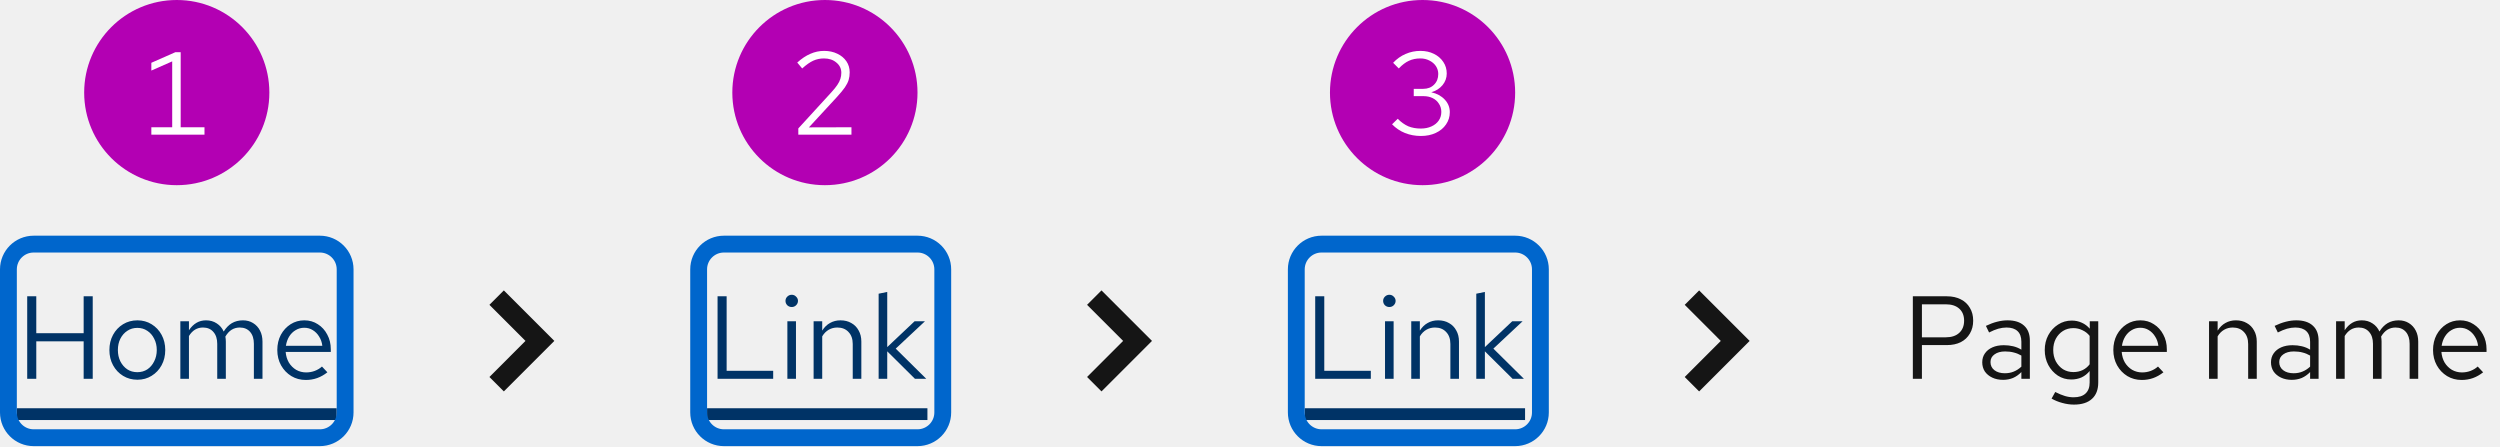
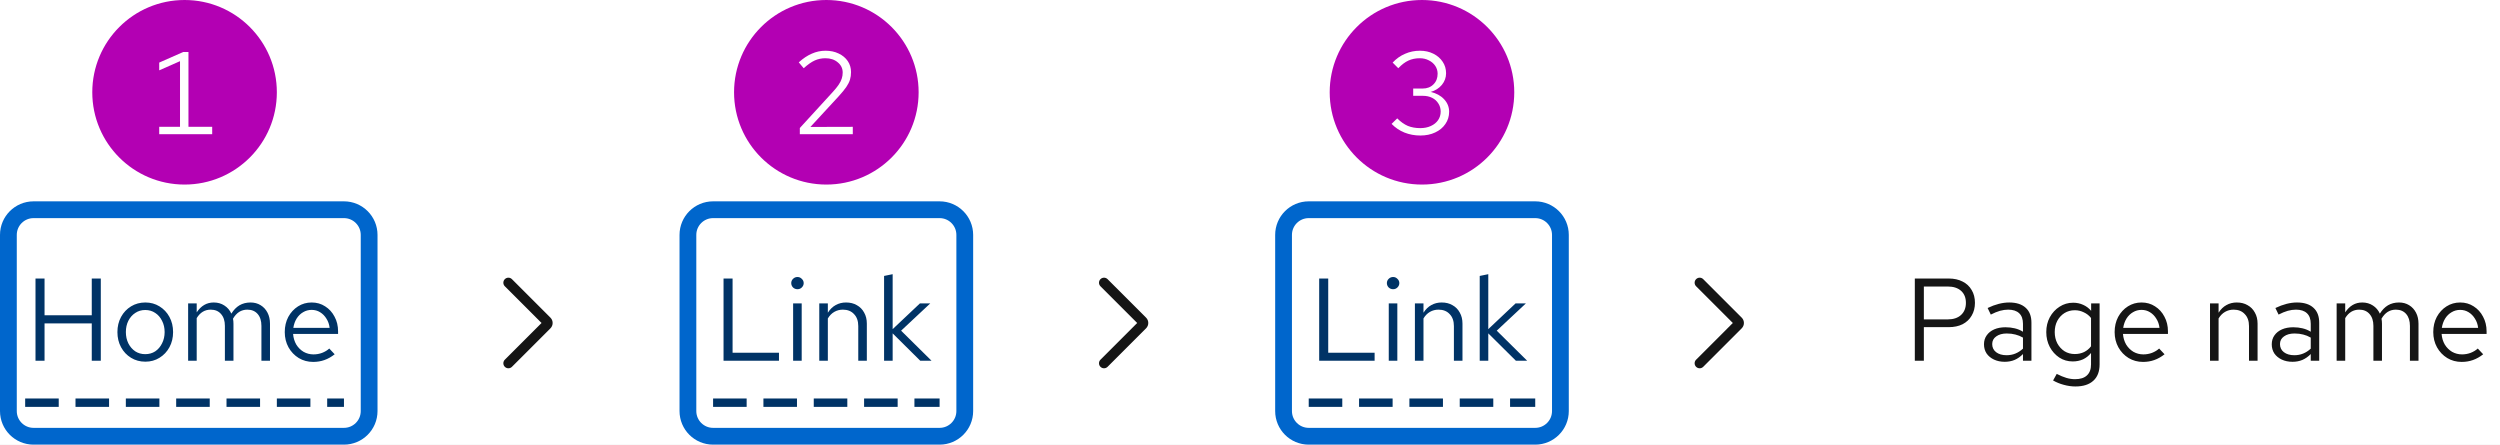
- <svg xmlns="http://www.w3.org/2000/svg" width="297" height="53" viewBox="0 0 297 53" fill="none">
-   <path d="M3.232 45V35.2H4.31V39.582H9.938V35.2H11.016V45H9.938V40.548H4.31V45H3.232ZM16.328 45.112C15.693 45.112 15.124 44.958 14.62 44.65C14.116 44.342 13.719 43.922 13.43 43.39C13.141 42.858 12.996 42.256 12.996 41.584C12.996 40.912 13.141 40.31 13.43 39.778C13.719 39.246 14.116 38.826 14.62 38.518C15.124 38.21 15.693 38.056 16.328 38.056C16.953 38.056 17.513 38.21 18.008 38.518C18.512 38.826 18.909 39.246 19.198 39.778C19.487 40.31 19.632 40.912 19.632 41.584C19.632 42.256 19.487 42.858 19.198 43.39C18.909 43.922 18.512 44.342 18.008 44.65C17.513 44.958 16.953 45.112 16.328 45.112ZM16.314 44.216C16.762 44.216 17.159 44.104 17.504 43.88C17.849 43.647 18.12 43.329 18.316 42.928C18.521 42.527 18.624 42.079 18.624 41.584C18.624 41.08 18.521 40.632 18.316 40.24C18.12 39.839 17.849 39.526 17.504 39.302C17.159 39.069 16.762 38.952 16.314 38.952C15.866 38.952 15.469 39.069 15.124 39.302C14.779 39.526 14.503 39.839 14.298 40.24C14.102 40.632 14.004 41.08 14.004 41.584C14.004 42.079 14.102 42.527 14.298 42.928C14.503 43.329 14.779 43.647 15.124 43.88C15.469 44.104 15.866 44.216 16.314 44.216ZM21.425 45V38.168H22.447V39.232C22.708 38.84 23.007 38.546 23.343 38.35C23.679 38.154 24.057 38.056 24.477 38.056C24.962 38.056 25.387 38.177 25.751 38.42C26.115 38.653 26.39 38.975 26.577 39.386C26.848 38.947 27.17 38.616 27.543 38.392C27.926 38.168 28.364 38.056 28.859 38.056C29.316 38.056 29.718 38.163 30.063 38.378C30.418 38.593 30.693 38.891 30.889 39.274C31.085 39.647 31.183 40.086 31.183 40.59V45H30.161V40.842C30.161 40.245 30.012 39.773 29.713 39.428C29.414 39.083 29.004 38.91 28.481 38.91C28.126 38.91 27.804 38.999 27.515 39.176C27.235 39.353 26.988 39.624 26.773 39.988C26.792 40.081 26.806 40.179 26.815 40.282C26.824 40.385 26.829 40.487 26.829 40.59V45H25.807V40.842C25.807 40.245 25.653 39.773 25.345 39.428C25.046 39.083 24.636 38.91 24.113 38.91C23.413 38.91 22.858 39.246 22.447 39.918V45H21.425ZM36.331 45.14C35.697 45.14 35.123 44.986 34.609 44.678C34.096 44.361 33.69 43.936 33.391 43.404C33.093 42.863 32.943 42.256 32.943 41.584C32.943 40.912 33.083 40.31 33.363 39.778C33.653 39.246 34.04 38.826 34.525 38.518C35.011 38.21 35.552 38.056 36.149 38.056C36.756 38.056 37.292 38.21 37.759 38.518C38.235 38.817 38.608 39.227 38.879 39.75C39.159 40.263 39.299 40.847 39.299 41.5V41.808H33.937C33.974 42.275 34.1 42.695 34.315 43.068C34.539 43.432 34.828 43.721 35.183 43.936C35.547 44.141 35.944 44.244 36.373 44.244C36.728 44.244 37.069 44.183 37.395 44.062C37.731 43.931 38.016 43.759 38.249 43.544L38.893 44.23C38.501 44.538 38.095 44.767 37.675 44.916C37.255 45.065 36.807 45.14 36.331 45.14ZM33.965 41.08H38.291C38.245 40.669 38.118 40.305 37.913 39.988C37.717 39.661 37.465 39.405 37.157 39.218C36.858 39.031 36.523 38.938 36.149 38.938C35.776 38.938 35.435 39.031 35.127 39.218C34.819 39.395 34.562 39.647 34.357 39.974C34.161 40.291 34.031 40.66 33.965 41.08Z" fill="#003366" />
-   <path d="M2 48.5H39.999V49.9H2V48.5Z" fill="#003366" />
-   <path d="M59.857 46.5L58.143 44.786L62.428 40.5L58.143 36.214L59.857 34.5L65.857 40.5L59.857 46.5Z" fill="#151515" />
-   <path d="M85.246 45V35.2H86.324V44.048H91.854V45H85.246ZM93.54 45V38.168H94.562V45H93.54ZM94.058 36.474C93.853 36.474 93.675 36.404 93.526 36.264C93.386 36.115 93.316 35.942 93.316 35.746C93.316 35.55 93.386 35.382 93.526 35.242C93.675 35.093 93.853 35.018 94.058 35.018C94.263 35.018 94.436 35.093 94.576 35.242C94.725 35.382 94.8 35.55 94.8 35.746C94.8 35.942 94.725 36.115 94.576 36.264C94.436 36.404 94.263 36.474 94.058 36.474ZM96.657 45V38.168H97.679V39.274C97.941 38.863 98.253 38.56 98.617 38.364C98.981 38.159 99.392 38.056 99.849 38.056C100.344 38.056 100.773 38.163 101.137 38.378C101.511 38.583 101.8 38.877 102.005 39.26C102.22 39.633 102.327 40.072 102.327 40.576V45H101.305V40.87C101.305 40.263 101.137 39.787 100.801 39.442C100.475 39.087 100.031 38.91 99.471 38.91C99.098 38.91 98.757 38.999 98.449 39.176C98.141 39.353 97.885 39.615 97.679 39.96V45H96.657ZM104.382 45V34.892L105.404 34.682V41.234L108.652 38.168H109.884L106.412 41.416L110.038 45H108.694L105.404 41.738V45H104.382Z" fill="#003366" />
-   <path d="M84 48.5H110.178V49.9H84V48.5Z" fill="#003366" />
-   <path d="M130.857 46.5L129.143 44.786L133.428 40.5L129.143 36.214L130.857 34.5L136.857 40.5L130.857 46.5Z" fill="#151515" />
-   <path d="M156.246 45V35.2H157.324V44.048H162.854V45H156.246ZM164.54 45V38.168H165.562V45H164.54ZM165.058 36.474C164.853 36.474 164.675 36.404 164.526 36.264C164.386 36.115 164.316 35.942 164.316 35.746C164.316 35.55 164.386 35.382 164.526 35.242C164.675 35.093 164.853 35.018 165.058 35.018C165.263 35.018 165.436 35.093 165.576 35.242C165.725 35.382 165.8 35.55 165.8 35.746C165.8 35.942 165.725 36.115 165.576 36.264C165.436 36.404 165.263 36.474 165.058 36.474ZM167.657 45V38.168H168.679V39.274C168.941 38.863 169.253 38.56 169.617 38.364C169.981 38.159 170.392 38.056 170.849 38.056C171.344 38.056 171.773 38.163 172.137 38.378C172.511 38.583 172.8 38.877 173.005 39.26C173.22 39.633 173.327 40.072 173.327 40.576V45H172.305V40.87C172.305 40.263 172.137 39.787 171.801 39.442C171.475 39.087 171.031 38.91 170.471 38.91C170.098 38.91 169.757 38.999 169.449 39.176C169.141 39.353 168.885 39.615 168.679 39.96V45H167.657ZM175.382 45V34.892L176.404 34.682V41.234L179.652 38.168H180.884L177.412 41.416L181.038 45H179.694L176.404 41.738V45H175.382Z" fill="#003366" />
-   <path d="M155 48.5H181.178V49.9H155V48.5Z" fill="#003366" />
-   <path d="M201.857 46.5L200.143 44.786L204.428 40.5L200.143 36.214L201.857 34.5L207.857 40.5L201.857 46.5Z" fill="#151515" />
-   <path d="M227.246 45V35.2H231.292C231.927 35.2 232.477 35.321 232.944 35.564C233.411 35.797 233.77 36.133 234.022 36.572C234.283 37.001 234.414 37.51 234.414 38.098C234.414 38.677 234.283 39.185 234.022 39.624C233.77 40.063 233.411 40.403 232.944 40.646C232.477 40.879 231.927 40.996 231.292 40.996H228.324V45H227.246ZM228.324 40.072H231.166C231.847 40.072 232.379 39.895 232.762 39.54C233.145 39.185 233.336 38.705 233.336 38.098C233.336 37.491 233.145 37.015 232.762 36.67C232.379 36.325 231.847 36.152 231.166 36.152H228.324V40.072ZM237.969 45.126C237.483 45.126 237.054 45.037 236.681 44.86C236.307 44.683 236.013 44.44 235.799 44.132C235.593 43.815 235.491 43.451 235.491 43.04C235.491 42.629 235.598 42.275 235.813 41.976C236.027 41.668 236.326 41.43 236.709 41.262C237.091 41.094 237.539 41.01 238.053 41.01C238.445 41.01 238.813 41.052 239.159 41.136C239.513 41.22 239.84 41.355 240.139 41.542V40.604C240.139 40.044 239.989 39.624 239.691 39.344C239.392 39.055 238.953 38.91 238.375 38.91C238.057 38.91 237.731 38.957 237.395 39.05C237.068 39.143 236.704 39.293 236.303 39.498L235.925 38.714C236.839 38.275 237.698 38.056 238.501 38.056C239.35 38.056 240.003 38.266 240.461 38.686C240.918 39.097 241.147 39.689 241.147 40.464V45H240.139V44.202C239.84 44.51 239.509 44.743 239.145 44.902C238.781 45.051 238.389 45.126 237.969 45.126ZM236.471 43.012C236.471 43.413 236.625 43.735 236.933 43.978C237.25 44.221 237.665 44.342 238.179 44.342C238.561 44.342 238.911 44.277 239.229 44.146C239.555 44.015 239.859 43.819 240.139 43.558V42.242C239.849 42.074 239.551 41.953 239.243 41.878C238.935 41.794 238.589 41.752 238.207 41.752C237.684 41.752 237.264 41.869 236.947 42.102C236.629 42.326 236.471 42.629 236.471 43.012ZM246.388 48.066C245.93 48.066 245.468 48.001 245.002 47.87C244.544 47.749 244.12 47.576 243.728 47.352L244.162 46.568C244.582 46.783 244.964 46.941 245.31 47.044C245.655 47.147 246 47.198 246.346 47.198C246.971 47.198 247.442 47.049 247.76 46.75C248.086 46.451 248.25 46.017 248.25 45.448V44.076C247.988 44.403 247.671 44.655 247.298 44.832C246.924 45 246.514 45.084 246.066 45.084C245.478 45.084 244.946 44.93 244.47 44.622C243.994 44.305 243.616 43.885 243.336 43.362C243.056 42.83 242.916 42.237 242.916 41.584C242.916 40.931 243.056 40.343 243.336 39.82C243.625 39.288 244.012 38.868 244.498 38.56C244.983 38.243 245.524 38.084 246.122 38.084C246.551 38.084 246.948 38.168 247.312 38.336C247.676 38.495 247.993 38.733 248.264 39.05V38.168H249.272V45.434C249.272 46.283 249.024 46.932 248.53 47.38C248.035 47.837 247.321 48.066 246.388 48.066ZM246.318 44.202C246.719 44.202 247.088 44.123 247.424 43.964C247.76 43.796 248.035 43.567 248.25 43.278V39.904C248.026 39.615 247.741 39.391 247.396 39.232C247.06 39.064 246.7 38.98 246.318 38.98C245.86 38.98 245.45 39.092 245.086 39.316C244.731 39.54 244.446 39.848 244.232 40.24C244.026 40.632 243.924 41.08 243.924 41.584C243.924 42.079 244.026 42.527 244.232 42.928C244.446 43.32 244.731 43.633 245.086 43.866C245.45 44.09 245.86 44.202 246.318 44.202ZM254.452 45.14C253.818 45.14 253.244 44.986 252.73 44.678C252.217 44.361 251.811 43.936 251.512 43.404C251.214 42.863 251.064 42.256 251.064 41.584C251.064 40.912 251.204 40.31 251.484 39.778C251.774 39.246 252.161 38.826 252.646 38.518C253.132 38.21 253.673 38.056 254.27 38.056C254.877 38.056 255.414 38.21 255.88 38.518C256.356 38.817 256.73 39.227 257 39.75C257.28 40.263 257.42 40.847 257.42 41.5V41.808H252.058C252.096 42.275 252.222 42.695 252.436 43.068C252.66 43.432 252.95 43.721 253.304 43.936C253.668 44.141 254.065 44.244 254.494 44.244C254.849 44.244 255.19 44.183 255.516 44.062C255.852 43.931 256.137 43.759 256.37 43.544L257.014 44.23C256.622 44.538 256.216 44.767 255.796 44.916C255.376 45.065 254.928 45.14 254.452 45.14ZM252.086 41.08H256.412C256.366 40.669 256.24 40.305 256.034 39.988C255.838 39.661 255.586 39.405 255.278 39.218C254.98 39.031 254.644 38.938 254.27 38.938C253.897 38.938 253.556 39.031 253.248 39.218C252.94 39.395 252.684 39.647 252.478 39.974C252.282 40.291 252.152 40.66 252.086 41.08ZM262.433 45V38.168H263.455V39.274C263.716 38.863 264.029 38.56 264.393 38.364C264.757 38.159 265.167 38.056 265.625 38.056C266.119 38.056 266.549 38.163 266.913 38.378C267.286 38.583 267.575 38.877 267.781 39.26C267.995 39.633 268.103 40.072 268.103 40.576V45H267.081V40.87C267.081 40.263 266.913 39.787 266.577 39.442C266.25 39.087 265.807 38.91 265.247 38.91C264.873 38.91 264.533 38.999 264.225 39.176C263.917 39.353 263.66 39.615 263.455 39.96V45H262.433ZM272.271 45.126C271.786 45.126 271.357 45.037 270.983 44.86C270.61 44.683 270.316 44.44 270.101 44.132C269.896 43.815 269.793 43.451 269.793 43.04C269.793 42.629 269.901 42.275 270.115 41.976C270.33 41.668 270.629 41.43 271.011 41.262C271.394 41.094 271.842 41.01 272.355 41.01C272.747 41.01 273.116 41.052 273.461 41.136C273.816 41.22 274.143 41.355 274.441 41.542V40.604C274.441 40.044 274.292 39.624 273.993 39.344C273.695 39.055 273.256 38.91 272.677 38.91C272.36 38.91 272.033 38.957 271.697 39.05C271.371 39.143 271.007 39.293 270.605 39.498L270.227 38.714C271.142 38.275 272.001 38.056 272.803 38.056C273.653 38.056 274.306 38.266 274.763 38.686C275.221 39.097 275.449 39.689 275.449 40.464V45H274.441V44.202C274.143 44.51 273.811 44.743 273.447 44.902C273.083 45.051 272.691 45.126 272.271 45.126ZM270.773 43.012C270.773 43.413 270.927 43.735 271.235 43.978C271.553 44.221 271.968 44.342 272.481 44.342C272.864 44.342 273.214 44.277 273.531 44.146C273.858 44.015 274.161 43.819 274.441 43.558V42.242C274.152 42.074 273.853 41.953 273.545 41.878C273.237 41.794 272.892 41.752 272.509 41.752C271.987 41.752 271.567 41.869 271.249 42.102C270.932 42.326 270.773 42.629 270.773 43.012ZM277.527 45V38.168H278.549V39.232C278.81 38.84 279.109 38.546 279.445 38.35C279.781 38.154 280.159 38.056 280.579 38.056C281.064 38.056 281.489 38.177 281.853 38.42C282.217 38.653 282.492 38.975 282.679 39.386C282.949 38.947 283.271 38.616 283.645 38.392C284.027 38.168 284.466 38.056 284.961 38.056C285.418 38.056 285.819 38.163 286.165 38.378C286.519 38.593 286.795 38.891 286.991 39.274C287.187 39.647 287.285 40.086 287.285 40.59V45H286.263V40.842C286.263 40.245 286.113 39.773 285.815 39.428C285.516 39.083 285.105 38.91 284.583 38.91C284.228 38.91 283.906 38.999 283.617 39.176C283.337 39.353 283.089 39.624 282.875 39.988C282.893 40.081 282.907 40.179 282.917 40.282C282.926 40.385 282.931 40.487 282.931 40.59V45H281.909V40.842C281.909 40.245 281.755 39.773 281.447 39.428C281.148 39.083 280.737 38.91 280.215 38.91C279.515 38.91 278.959 39.246 278.549 39.918V45H277.527ZM292.433 45.14C291.798 45.14 291.224 44.986 290.711 44.678C290.197 44.361 289.791 43.936 289.493 43.404C289.194 42.863 289.045 42.256 289.045 41.584C289.045 40.912 289.185 40.31 289.465 39.778C289.754 39.246 290.141 38.826 290.627 38.518C291.112 38.21 291.653 38.056 292.251 38.056C292.857 38.056 293.394 38.21 293.861 38.518C294.337 38.817 294.71 39.227 294.981 39.75C295.261 40.263 295.401 40.847 295.401 41.5V41.808H290.039C290.076 42.275 290.202 42.695 290.417 43.068C290.641 43.432 290.93 43.721 291.285 43.936C291.649 44.141 292.045 44.244 292.475 44.244C292.829 44.244 293.17 44.183 293.497 44.062C293.833 43.931 294.117 43.759 294.351 43.544L294.995 44.23C294.603 44.538 294.197 44.767 293.777 44.916C293.357 45.065 292.909 45.14 292.433 45.14ZM290.067 41.08H294.393C294.346 40.669 294.22 40.305 294.015 39.988C293.819 39.661 293.567 39.405 293.259 39.218C292.96 39.031 292.624 38.938 292.251 38.938C291.877 38.938 291.537 39.031 291.229 39.218C290.921 39.395 290.664 39.647 290.459 39.974C290.263 40.291 290.132 40.66 290.067 41.08Z" fill="#151515" />
-   <rect x="1" y="29" width="40" height="23" rx="3" stroke="#0066CC" stroke-width="2" />
-   <rect x="83" y="29" width="29" height="23" rx="3" stroke="#0066CC" stroke-width="2" />
-   <rect x="154" y="29" width="29" height="23" rx="3" stroke="#0066CC" stroke-width="2" />
-   <circle cx="21" cy="11" r="11" fill="#B300B3" />
-   <path d="M17.979 16V15.118H20.457V7.292L17.979 8.384V7.46L20.835 6.2H21.465V15.118H24.293V16H17.979Z" fill="white" />
-   <circle cx="98" cy="11" r="11" fill="#B300B3" />
-   <path d="M94.839 16V15.258L98.759 10.974C99.067 10.638 99.305 10.344 99.473 10.092C99.65 9.831 99.771 9.588 99.837 9.364C99.911 9.14 99.949 8.902 99.949 8.65C99.949 8.155 99.753 7.749 99.361 7.432C98.978 7.105 98.488 6.942 97.891 6.942C97.433 6.942 97.009 7.031 96.617 7.208C96.225 7.385 95.786 7.693 95.301 8.132L94.713 7.432C95.226 6.965 95.744 6.62 96.267 6.396C96.789 6.163 97.335 6.046 97.905 6.046C98.493 6.046 99.015 6.158 99.473 6.382C99.93 6.597 100.289 6.895 100.551 7.278C100.812 7.661 100.943 8.099 100.943 8.594C100.943 8.921 100.901 9.224 100.817 9.504C100.733 9.775 100.583 10.069 100.369 10.386C100.154 10.694 99.846 11.067 99.445 11.506L96.099 15.132L101.153 15.118V16H94.839Z" fill="white" />
-   <circle cx="169" cy="11" r="11" fill="#B300B3" />
-   <path d="M168.807 16.154C168.135 16.154 167.505 16.037 166.917 15.804C166.338 15.571 165.825 15.225 165.377 14.768L166.049 14.11C166.459 14.521 166.879 14.819 167.309 15.006C167.747 15.183 168.242 15.272 168.793 15.272C169.269 15.272 169.689 15.188 170.053 15.02C170.426 14.852 170.715 14.619 170.921 14.32C171.126 14.021 171.229 13.681 171.229 13.298C171.229 12.934 171.135 12.612 170.949 12.332C170.771 12.043 170.524 11.819 170.207 11.66C169.889 11.501 169.525 11.422 169.115 11.422H167.953V10.554H169.073C169.605 10.554 170.034 10.391 170.361 10.064C170.697 9.737 170.865 9.313 170.865 8.79C170.865 8.445 170.771 8.132 170.585 7.852C170.398 7.572 170.141 7.353 169.815 7.194C169.497 7.026 169.138 6.942 168.737 6.942C168.233 6.942 167.78 7.035 167.379 7.222C166.987 7.399 166.585 7.703 166.175 8.132L165.503 7.46C165.941 6.993 166.436 6.643 166.987 6.41C167.537 6.167 168.125 6.046 168.751 6.046C169.348 6.046 169.88 6.163 170.347 6.396C170.823 6.629 171.196 6.951 171.467 7.362C171.737 7.763 171.873 8.221 171.873 8.734C171.873 9.247 171.705 9.709 171.369 10.12C171.033 10.521 170.589 10.801 170.039 10.96C170.701 11.109 171.233 11.399 171.635 11.828C172.036 12.257 172.237 12.757 172.237 13.326C172.237 13.867 172.087 14.353 171.789 14.782C171.499 15.211 171.093 15.547 170.571 15.79C170.057 16.033 169.469 16.154 168.807 16.154Z" fill="white" />
+ <svg xmlns="http://www.w3.org/2000/svg" width="298" height="53" viewBox="0 0 298 53" fill="none">
+   <g clip-path="url(#clip0_6_274)">
+     <rect width="298" height="53" fill="white" />
+     <path d="M4.232 43V33.2H5.31V37.582H10.938V33.2H12.016V43H10.938V38.548H5.31V43H4.232ZM17.328 43.112C16.693 43.112 16.124 42.958 15.62 42.65C15.116 42.342 14.719 41.922 14.43 41.39C14.141 40.858 13.996 40.256 13.996 39.584C13.996 38.912 14.141 38.31 14.43 37.778C14.719 37.246 15.116 36.826 15.62 36.518C16.124 36.21 16.693 36.056 17.328 36.056C17.953 36.056 18.513 36.21 19.008 36.518C19.512 36.826 19.909 37.246 20.198 37.778C20.487 38.31 20.632 38.912 20.632 39.584C20.632 40.256 20.487 40.858 20.198 41.39C19.909 41.922 19.512 42.342 19.008 42.65C18.513 42.958 17.953 43.112 17.328 43.112ZM17.314 42.216C17.762 42.216 18.159 42.104 18.504 41.88C18.849 41.647 19.12 41.329 19.316 40.928C19.521 40.527 19.624 40.079 19.624 39.584C19.624 39.08 19.521 38.632 19.316 38.24C19.12 37.839 18.849 37.526 18.504 37.302C18.159 37.069 17.762 36.952 17.314 36.952C16.866 36.952 16.469 37.069 16.124 37.302C15.779 37.526 15.503 37.839 15.298 38.24C15.102 38.632 15.004 39.08 15.004 39.584C15.004 40.079 15.102 40.527 15.298 40.928C15.503 41.329 15.779 41.647 16.124 41.88C16.469 42.104 16.866 42.216 17.314 42.216ZM22.425 43V36.168H23.447V37.232C23.708 36.84 24.007 36.546 24.343 36.35C24.679 36.154 25.057 36.056 25.477 36.056C25.962 36.056 26.387 36.177 26.751 36.42C27.115 36.653 27.39 36.975 27.577 37.386C27.848 36.947 28.17 36.616 28.543 36.392C28.926 36.168 29.364 36.056 29.859 36.056C30.316 36.056 30.718 36.163 31.063 36.378C31.418 36.593 31.693 36.891 31.889 37.274C32.085 37.647 32.183 38.086 32.183 38.59V43H31.161V38.842C31.161 38.245 31.012 37.773 30.713 37.428C30.414 37.083 30.004 36.91 29.481 36.91C29.126 36.91 28.804 36.999 28.515 37.176C28.235 37.353 27.988 37.624 27.773 37.988C27.792 38.081 27.806 38.179 27.815 38.282C27.824 38.385 27.829 38.487 27.829 38.59V43H26.807V38.842C26.807 38.245 26.653 37.773 26.345 37.428C26.046 37.083 25.636 36.91 25.113 36.91C24.413 36.91 23.858 37.246 23.447 37.918V43H22.425ZM37.331 43.14C36.697 43.14 36.123 42.986 35.609 42.678C35.096 42.361 34.69 41.936 34.391 41.404C34.093 40.863 33.943 40.256 33.943 39.584C33.943 38.912 34.083 38.31 34.363 37.778C34.653 37.246 35.04 36.826 35.525 36.518C36.011 36.21 36.552 36.056 37.149 36.056C37.756 36.056 38.292 36.21 38.759 36.518C39.235 36.817 39.608 37.227 39.879 37.75C40.159 38.263 40.299 38.847 40.299 39.5V39.808H34.937C34.974 40.275 35.1 40.695 35.315 41.068C35.539 41.432 35.828 41.721 36.183 41.936C36.547 42.141 36.944 42.244 37.373 42.244C37.728 42.244 38.069 42.183 38.395 42.062C38.731 41.931 39.016 41.759 39.249 41.544L39.893 42.23C39.501 42.538 39.095 42.767 38.675 42.916C38.255 43.065 37.807 43.14 37.331 43.14ZM34.965 39.08H39.291C39.245 38.669 39.118 38.305 38.913 37.988C38.717 37.661 38.465 37.405 38.157 37.218C37.858 37.031 37.523 36.938 37.149 36.938C36.776 36.938 36.435 37.031 36.127 37.218C35.819 37.395 35.562 37.647 35.357 37.974C35.161 38.291 35.031 38.66 34.965 39.08Z" fill="#003366" />
+     <g clip-path="url(#clip1_6_274)">
+       <path d="M60.6 43.9C60.447 43.9 60.293 43.841 60.176 43.724C59.941 43.49 59.941 43.11 60.176 42.876L64.552 38.5L60.176 34.124C59.941 33.89 59.941 33.51 60.176 33.276C60.41 33.041 60.79 33.041 61.024 33.276L65.612 37.864C65.963 38.215 65.963 38.785 65.612 39.136L61.024 43.724C60.907 43.841 60.754 43.9 60.6 43.9Z" fill="#151515" />
+     </g>
+     <path d="M86.246 43V33.2H87.324V42.048H92.854V43H86.246ZM94.54 43V36.168H95.562V43H94.54ZM95.058 34.474C94.853 34.474 94.675 34.404 94.526 34.264C94.386 34.115 94.316 33.942 94.316 33.746C94.316 33.55 94.386 33.382 94.526 33.242C94.675 33.093 94.853 33.018 95.058 33.018C95.263 33.018 95.436 33.093 95.576 33.242C95.725 33.382 95.8 33.55 95.8 33.746C95.8 33.942 95.725 34.115 95.576 34.264C95.436 34.404 95.263 34.474 95.058 34.474ZM97.657 43V36.168H98.679V37.274C98.941 36.863 99.253 36.56 99.617 36.364C99.981 36.159 100.392 36.056 100.849 36.056C101.344 36.056 101.773 36.163 102.137 36.378C102.511 36.583 102.8 36.877 103.005 37.26C103.22 37.633 103.327 38.072 103.327 38.576V43H102.305V38.87C102.305 38.263 102.137 37.787 101.801 37.442C101.475 37.087 101.031 36.91 100.471 36.91C100.098 36.91 99.757 36.999 99.449 37.176C99.141 37.353 98.885 37.615 98.679 37.96V43H97.657ZM105.382 43V32.892L106.404 32.682V39.234L109.652 36.168H110.884L107.412 39.416L111.038 43H109.694L106.404 39.738V43H105.382Z" fill="#003366" />
+     <g clip-path="url(#clip2_6_274)">
+       <path d="M131.6 43.9C131.446 43.9 131.293 43.841 131.176 43.724C130.941 43.49 130.941 43.11 131.176 42.876L135.552 38.5L131.176 34.124C130.941 33.89 130.941 33.51 131.176 33.276C131.41 33.041 131.79 33.041 132.024 33.276L136.612 37.864C136.963 38.215 136.963 38.785 136.612 39.136L132.024 43.724C131.907 43.841 131.753 43.9 131.6 43.9Z" fill="#151515" />
+     </g>
+     <path d="M157.246 43V33.2H158.324V42.048H163.854V43H157.246ZM165.54 43V36.168H166.562V43H165.54ZM166.058 34.474C165.853 34.474 165.675 34.404 165.526 34.264C165.386 34.115 165.316 33.942 165.316 33.746C165.316 33.55 165.386 33.382 165.526 33.242C165.675 33.093 165.853 33.018 166.058 33.018C166.263 33.018 166.436 33.093 166.576 33.242C166.725 33.382 166.8 33.55 166.8 33.746C166.8 33.942 166.725 34.115 166.576 34.264C166.436 34.404 166.263 34.474 166.058 34.474ZM168.657 43V36.168H169.679V37.274C169.941 36.863 170.253 36.56 170.617 36.364C170.981 36.159 171.392 36.056 171.849 36.056C172.344 36.056 172.773 36.163 173.137 36.378C173.511 36.583 173.8 36.877 174.005 37.26C174.22 37.633 174.327 38.072 174.327 38.576V43H173.305V38.87C173.305 38.263 173.137 37.787 172.801 37.442C172.475 37.087 172.031 36.91 171.471 36.91C171.098 36.91 170.757 36.999 170.449 37.176C170.141 37.353 169.885 37.615 169.679 37.96V43H168.657ZM176.382 43V32.892L177.404 32.682V39.234L180.652 36.168H181.884L178.412 39.416L182.038 43H180.694L177.404 39.738V43H176.382Z" fill="#003366" />
+     <g clip-path="url(#clip3_6_274)">
+       <path d="M202.6 43.9C202.446 43.9 202.293 43.841 202.176 43.724C201.941 43.49 201.941 43.11 202.176 42.876L206.552 38.5L202.176 34.124C201.941 33.89 201.941 33.51 202.176 33.276C202.41 33.041 202.79 33.041 203.024 33.276L207.612 37.864C207.963 38.215 207.963 38.785 207.612 39.136L203.024 43.724C202.907 43.841 202.753 43.9 202.6 43.9Z" fill="#151515" />
+     </g>
+     <path d="M228.246 43V33.2H232.292C232.927 33.2 233.477 33.321 233.944 33.564C234.411 33.797 234.77 34.133 235.022 34.572C235.283 35.001 235.414 35.51 235.414 36.098C235.414 36.677 235.283 37.185 235.022 37.624C234.77 38.063 234.411 38.403 233.944 38.646C233.477 38.879 232.927 38.996 232.292 38.996H229.324V43H228.246ZM229.324 38.072H232.166C232.847 38.072 233.379 37.895 233.762 37.54C234.145 37.185 234.336 36.705 234.336 36.098C234.336 35.491 234.145 35.015 233.762 34.67C233.379 34.325 232.847 34.152 232.166 34.152H229.324V38.072ZM238.969 43.126C238.483 43.126 238.054 43.037 237.681 42.86C237.307 42.683 237.013 42.44 236.799 42.132C236.593 41.815 236.491 41.451 236.491 41.04C236.491 40.629 236.598 40.275 236.813 39.976C237.027 39.668 237.326 39.43 237.709 39.262C238.091 39.094 238.539 39.01 239.053 39.01C239.445 39.01 239.813 39.052 240.159 39.136C240.513 39.22 240.84 39.355 241.139 39.542V38.604C241.139 38.044 240.989 37.624 240.691 37.344C240.392 37.055 239.953 36.91 239.375 36.91C239.057 36.91 238.731 36.957 238.395 37.05C238.068 37.143 237.704 37.293 237.303 37.498L236.925 36.714C237.839 36.275 238.698 36.056 239.501 36.056C240.35 36.056 241.003 36.266 241.461 36.686C241.918 37.097 242.147 37.689 242.147 38.464V43H241.139V42.202C240.84 42.51 240.509 42.743 240.145 42.902C239.781 43.051 239.389 43.126 238.969 43.126ZM237.471 41.012C237.471 41.413 237.625 41.735 237.933 41.978C238.25 42.221 238.665 42.342 239.179 42.342C239.561 42.342 239.911 42.277 240.229 42.146C240.555 42.015 240.859 41.819 241.139 41.558V40.242C240.849 40.074 240.551 39.953 240.243 39.878C239.935 39.794 239.589 39.752 239.207 39.752C238.684 39.752 238.264 39.869 237.947 40.102C237.629 40.326 237.471 40.629 237.471 41.012ZM247.388 46.066C246.93 46.066 246.468 46.001 246.002 45.87C245.544 45.749 245.12 45.576 244.728 45.352L245.162 44.568C245.582 44.783 245.964 44.941 246.31 45.044C246.655 45.147 247 45.198 247.346 45.198C247.971 45.198 248.442 45.049 248.76 44.75C249.086 44.451 249.25 44.017 249.25 43.448V42.076C248.988 42.403 248.671 42.655 248.298 42.832C247.924 43 247.514 43.084 247.066 43.084C246.478 43.084 245.946 42.93 245.47 42.622C244.994 42.305 244.616 41.885 244.336 41.362C244.056 40.83 243.916 40.237 243.916 39.584C243.916 38.931 244.056 38.343 244.336 37.82C244.625 37.288 245.012 36.868 245.498 36.56C245.983 36.243 246.524 36.084 247.122 36.084C247.551 36.084 247.948 36.168 248.312 36.336C248.676 36.495 248.993 36.733 249.264 37.05V36.168H250.272V43.434C250.272 44.283 250.024 44.932 249.53 45.38C249.035 45.837 248.321 46.066 247.388 46.066ZM247.318 42.202C247.719 42.202 248.088 42.123 248.424 41.964C248.76 41.796 249.035 41.567 249.25 41.278V37.904C249.026 37.615 248.741 37.391 248.396 37.232C248.06 37.064 247.7 36.98 247.318 36.98C246.86 36.98 246.45 37.092 246.086 37.316C245.731 37.54 245.446 37.848 245.232 38.24C245.026 38.632 244.924 39.08 244.924 39.584C244.924 40.079 245.026 40.527 245.232 40.928C245.446 41.32 245.731 41.633 246.086 41.866C246.45 42.09 246.86 42.202 247.318 42.202ZM255.452 43.14C254.818 43.14 254.244 42.986 253.73 42.678C253.217 42.361 252.811 41.936 252.512 41.404C252.214 40.863 252.064 40.256 252.064 39.584C252.064 38.912 252.204 38.31 252.484 37.778C252.774 37.246 253.161 36.826 253.646 36.518C254.132 36.21 254.673 36.056 255.27 36.056C255.877 36.056 256.414 36.21 256.88 36.518C257.356 36.817 257.73 37.227 258 37.75C258.28 38.263 258.42 38.847 258.42 39.5V39.808H253.058C253.096 40.275 253.222 40.695 253.436 41.068C253.66 41.432 253.95 41.721 254.304 41.936C254.668 42.141 255.065 42.244 255.494 42.244C255.849 42.244 256.19 42.183 256.516 42.062C256.852 41.931 257.137 41.759 257.37 41.544L258.014 42.23C257.622 42.538 257.216 42.767 256.796 42.916C256.376 43.065 255.928 43.14 255.452 43.14ZM253.086 39.08H257.412C257.366 38.669 257.24 38.305 257.034 37.988C256.838 37.661 256.586 37.405 256.278 37.218C255.98 37.031 255.644 36.938 255.27 36.938C254.897 36.938 254.556 37.031 254.248 37.218C253.94 37.395 253.684 37.647 253.478 37.974C253.282 38.291 253.152 38.66 253.086 39.08ZM263.433 43V36.168H264.455V37.274C264.716 36.863 265.029 36.56 265.393 36.364C265.757 36.159 266.167 36.056 266.625 36.056C267.119 36.056 267.549 36.163 267.913 36.378C268.286 36.583 268.575 36.877 268.781 37.26C268.995 37.633 269.103 38.072 269.103 38.576V43H268.081V38.87C268.081 38.263 267.913 37.787 267.577 37.442C267.25 37.087 266.807 36.91 266.247 36.91C265.873 36.91 265.533 36.999 265.225 37.176C264.917 37.353 264.66 37.615 264.455 37.96V43H263.433ZM273.271 43.126C272.786 43.126 272.357 43.037 271.983 42.86C271.61 42.683 271.316 42.44 271.101 42.132C270.896 41.815 270.793 41.451 270.793 41.04C270.793 40.629 270.901 40.275 271.115 39.976C271.33 39.668 271.629 39.43 272.011 39.262C272.394 39.094 272.842 39.01 273.355 39.01C273.747 39.01 274.116 39.052 274.461 39.136C274.816 39.22 275.143 39.355 275.441 39.542V38.604C275.441 38.044 275.292 37.624 274.993 37.344C274.695 37.055 274.256 36.91 273.677 36.91C273.36 36.91 273.033 36.957 272.697 37.05C272.371 37.143 272.007 37.293 271.605 37.498L271.227 36.714C272.142 36.275 273.001 36.056 273.803 36.056C274.653 36.056 275.306 36.266 275.763 36.686C276.221 37.097 276.449 37.689 276.449 38.464V43H275.441V42.202C275.143 42.51 274.811 42.743 274.447 42.902C274.083 43.051 273.691 43.126 273.271 43.126ZM271.773 41.012C271.773 41.413 271.927 41.735 272.235 41.978C272.553 42.221 272.968 42.342 273.481 42.342C273.864 42.342 274.214 42.277 274.531 42.146C274.858 42.015 275.161 41.819 275.441 41.558V40.242C275.152 40.074 274.853 39.953 274.545 39.878C274.237 39.794 273.892 39.752 273.509 39.752C272.987 39.752 272.567 39.869 272.249 40.102C271.932 40.326 271.773 40.629 271.773 41.012ZM278.527 43V36.168H279.549V37.232C279.81 36.84 280.109 36.546 280.445 36.35C280.781 36.154 281.159 36.056 281.579 36.056C282.064 36.056 282.489 36.177 282.853 36.42C283.217 36.653 283.492 36.975 283.679 37.386C283.949 36.947 284.271 36.616 284.645 36.392C285.027 36.168 285.466 36.056 285.961 36.056C286.418 36.056 286.819 36.163 287.165 36.378C287.519 36.593 287.795 36.891 287.991 37.274C288.187 37.647 288.285 38.086 288.285 38.59V43H287.263V38.842C287.263 38.245 287.113 37.773 286.815 37.428C286.516 37.083 286.105 36.91 285.583 36.91C285.228 36.91 284.906 36.999 284.617 37.176C284.337 37.353 284.089 37.624 283.875 37.988C283.893 38.081 283.907 38.179 283.917 38.282C283.926 38.385 283.931 38.487 283.931 38.59V43H282.909V38.842C282.909 38.245 282.755 37.773 282.447 37.428C282.148 37.083 281.737 36.91 281.215 36.91C280.515 36.91 279.959 37.246 279.549 37.918V43H278.527ZM293.433 43.14C292.798 43.14 292.224 42.986 291.711 42.678C291.197 42.361 290.791 41.936 290.493 41.404C290.194 40.863 290.045 40.256 290.045 39.584C290.045 38.912 290.185 38.31 290.465 37.778C290.754 37.246 291.141 36.826 291.627 36.518C292.112 36.21 292.653 36.056 293.251 36.056C293.857 36.056 294.394 36.21 294.861 36.518C295.337 36.817 295.71 37.227 295.981 37.75C296.261 38.263 296.401 38.847 296.401 39.5V39.808H291.039C291.076 40.275 291.202 40.695 291.417 41.068C291.641 41.432 291.93 41.721 292.285 41.936C292.649 42.141 293.045 42.244 293.475 42.244C293.829 42.244 294.17 42.183 294.497 42.062C294.833 41.931 295.117 41.759 295.351 41.544L295.995 42.23C295.603 42.538 295.197 42.767 294.777 42.916C294.357 43.065 293.909 43.14 293.433 43.14ZM291.067 39.08H295.393C295.346 38.669 295.22 38.305 295.015 37.988C294.819 37.661 294.567 37.405 294.259 37.218C293.96 37.031 293.624 36.938 293.251 36.938C292.877 36.938 292.537 37.031 292.229 37.218C291.921 37.395 291.664 37.647 291.459 37.974C291.263 38.291 291.132 38.66 291.067 39.08Z" fill="#151515" />
+     <line x1="156.5" y1="48" x2="182.5" y2="48" stroke="#003366" stroke-linecap="square" stroke-dasharray="3 3" />
+     <line x1="85.5" y1="48" x2="111.5" y2="48" stroke="#003366" stroke-linecap="square" stroke-dasharray="3 3" />
+     <line x1="3.5" y1="48" x2="40.5" y2="48" stroke="#003366" stroke-linecap="square" stroke-dasharray="3 3" />
+     <rect x="153" y="25" width="33" height="27" rx="3" stroke="#0066CC" stroke-width="2" />
+     <rect x="82" y="25" width="33" height="27" rx="3" stroke="#0066CC" stroke-width="2" />
+     <rect x="1" y="25" width="43" height="27" rx="3" stroke="#0066CC" stroke-width="2" />
+     <circle cx="22" cy="11" r="11" fill="#B300B3" />
+     <path d="M18.979 16V15.118H21.457V7.292L18.979 8.384V7.46L21.835 6.2H22.465V15.118H25.293V16H18.979Z" fill="white" />
+     <circle cx="98.5" cy="11" r="11" fill="#B300B3" />
+     <path d="M95.339 16V15.258L99.259 10.974C99.567 10.638 99.805 10.344 99.973 10.092C100.15 9.831 100.271 9.588 100.337 9.364C100.411 9.14 100.449 8.902 100.449 8.65C100.449 8.155 100.253 7.749 99.861 7.432C99.478 7.105 98.988 6.942 98.391 6.942C97.933 6.942 97.509 7.031 97.117 7.208C96.725 7.385 96.286 7.693 95.801 8.132L95.213 7.432C95.726 6.965 96.244 6.62 96.767 6.396C97.289 6.163 97.835 6.046 98.405 6.046C98.993 6.046 99.515 6.158 99.973 6.382C100.43 6.597 100.789 6.895 101.051 7.278C101.312 7.661 101.443 8.099 101.443 8.594C101.443 8.921 101.401 9.224 101.317 9.504C101.233 9.775 101.083 10.069 100.869 10.386C100.654 10.694 100.346 11.067 99.945 11.506L96.599 15.132L101.653 15.118V16H95.339Z" fill="white" />
+     <circle cx="169.5" cy="11" r="11" fill="#B300B3" />
+     <path d="M169.307 16.154C168.635 16.154 168.005 16.037 167.417 15.804C166.838 15.571 166.325 15.225 165.877 14.768L166.549 14.11C166.959 14.521 167.379 14.819 167.809 15.006C168.247 15.183 168.742 15.272 169.293 15.272C169.769 15.272 170.189 15.188 170.553 15.02C170.926 14.852 171.215 14.619 171.421 14.32C171.626 14.021 171.729 13.681 171.729 13.298C171.729 12.934 171.635 12.612 171.449 12.332C171.271 12.043 171.024 11.819 170.707 11.66C170.389 11.501 170.025 11.422 169.615 11.422H168.453V10.554H169.573C170.105 10.554 170.534 10.391 170.861 10.064C171.197 9.737 171.365 9.313 171.365 8.79C171.365 8.445 171.271 8.132 171.085 7.852C170.898 7.572 170.641 7.353 170.315 7.194C169.997 7.026 169.638 6.942 169.237 6.942C168.733 6.942 168.28 7.035 167.879 7.222C167.487 7.399 167.085 7.703 166.675 8.132L166.003 7.46C166.441 6.993 166.936 6.643 167.487 6.41C168.037 6.167 168.625 6.046 169.251 6.046C169.848 6.046 170.38 6.163 170.847 6.396C171.323 6.629 171.696 6.951 171.967 7.362C172.237 7.763 172.373 8.221 172.373 8.734C172.373 9.247 172.205 9.709 171.869 10.12C171.533 10.521 171.089 10.801 170.539 10.96C171.201 11.109 171.733 11.399 172.135 11.828C172.536 12.257 172.737 12.757 172.737 13.326C172.737 13.867 172.587 14.353 172.289 14.782C171.999 15.211 171.593 15.547 171.071 15.79C170.557 16.033 169.969 16.154 169.307 16.154Z" fill="white" />
+   </g>
+   <defs>
+     <clipPath id="clip0_6_274">
+       <rect width="298" height="53" fill="white" />
+     </clipPath>
+     <clipPath id="clip1_6_274">
+       <rect width="12" height="12" fill="white" transform="translate(57 32.5)" />
+     </clipPath>
+     <clipPath id="clip2_6_274">
+       <rect width="12" height="12" fill="white" transform="translate(128 32.5)" />
+     </clipPath>
+     <clipPath id="clip3_6_274">
+       <rect width="12" height="12" fill="white" transform="translate(199 32.5)" />
+     </clipPath>
+   </defs>
</svg>
